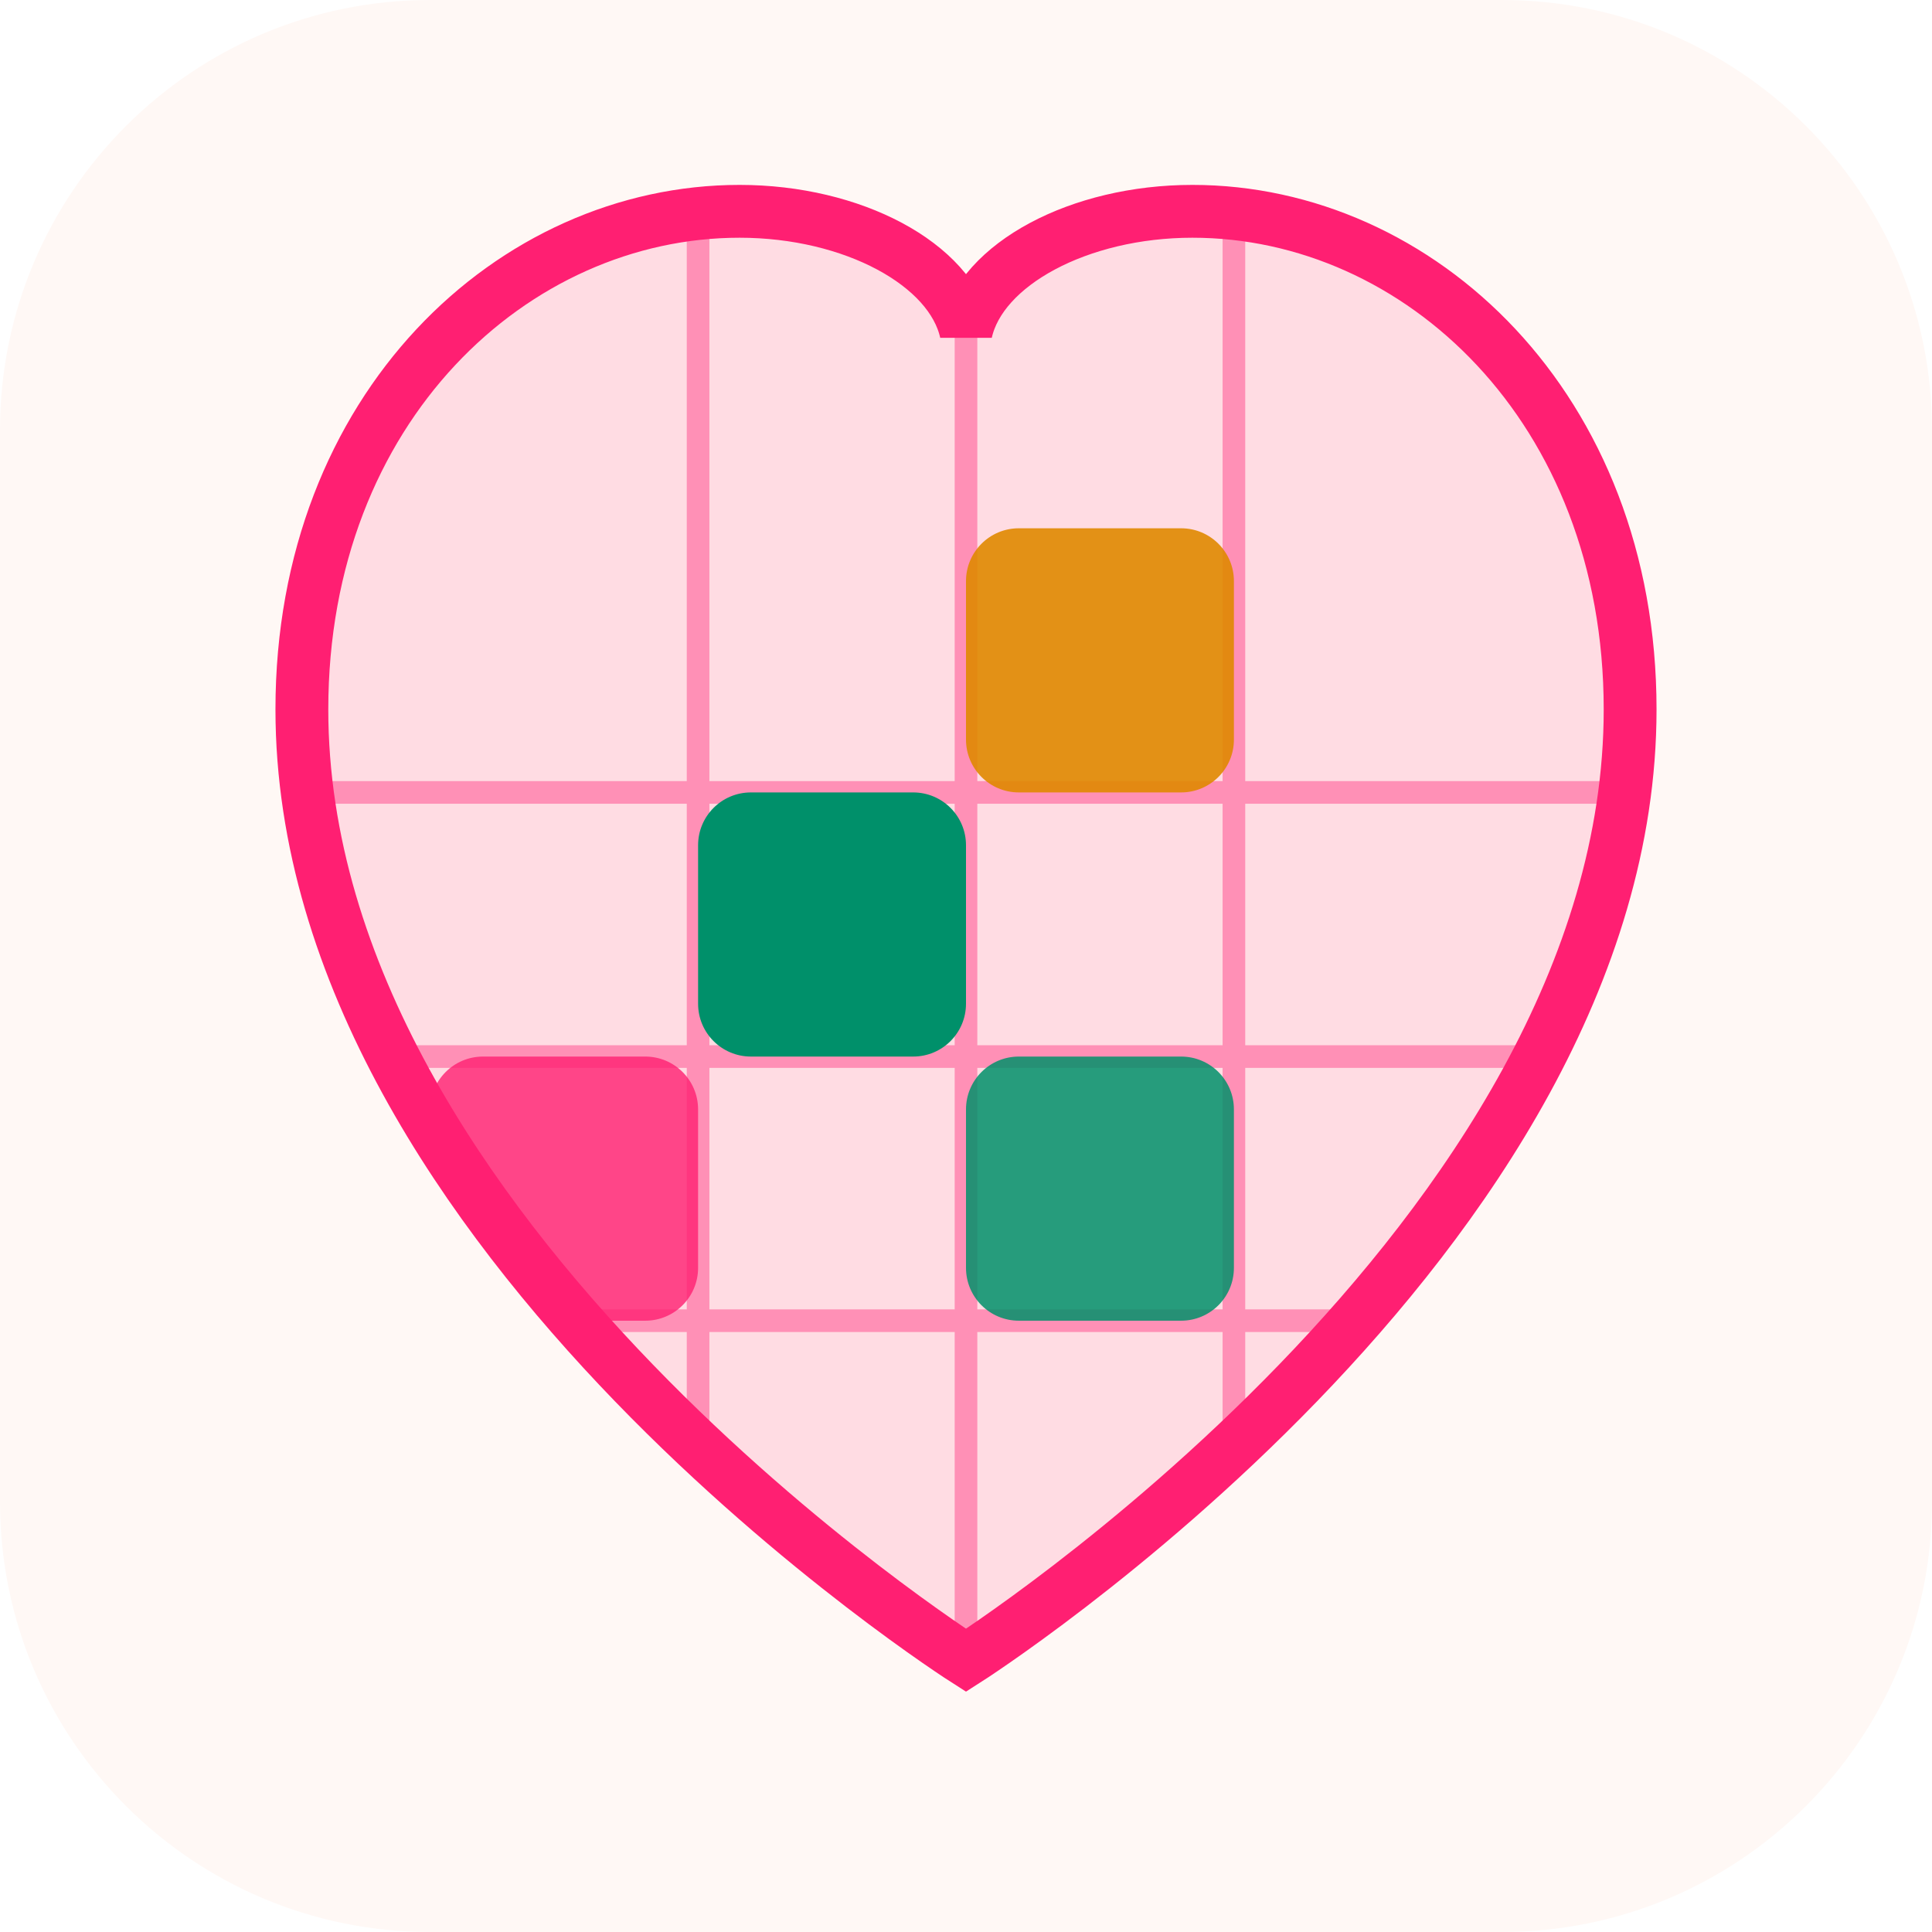
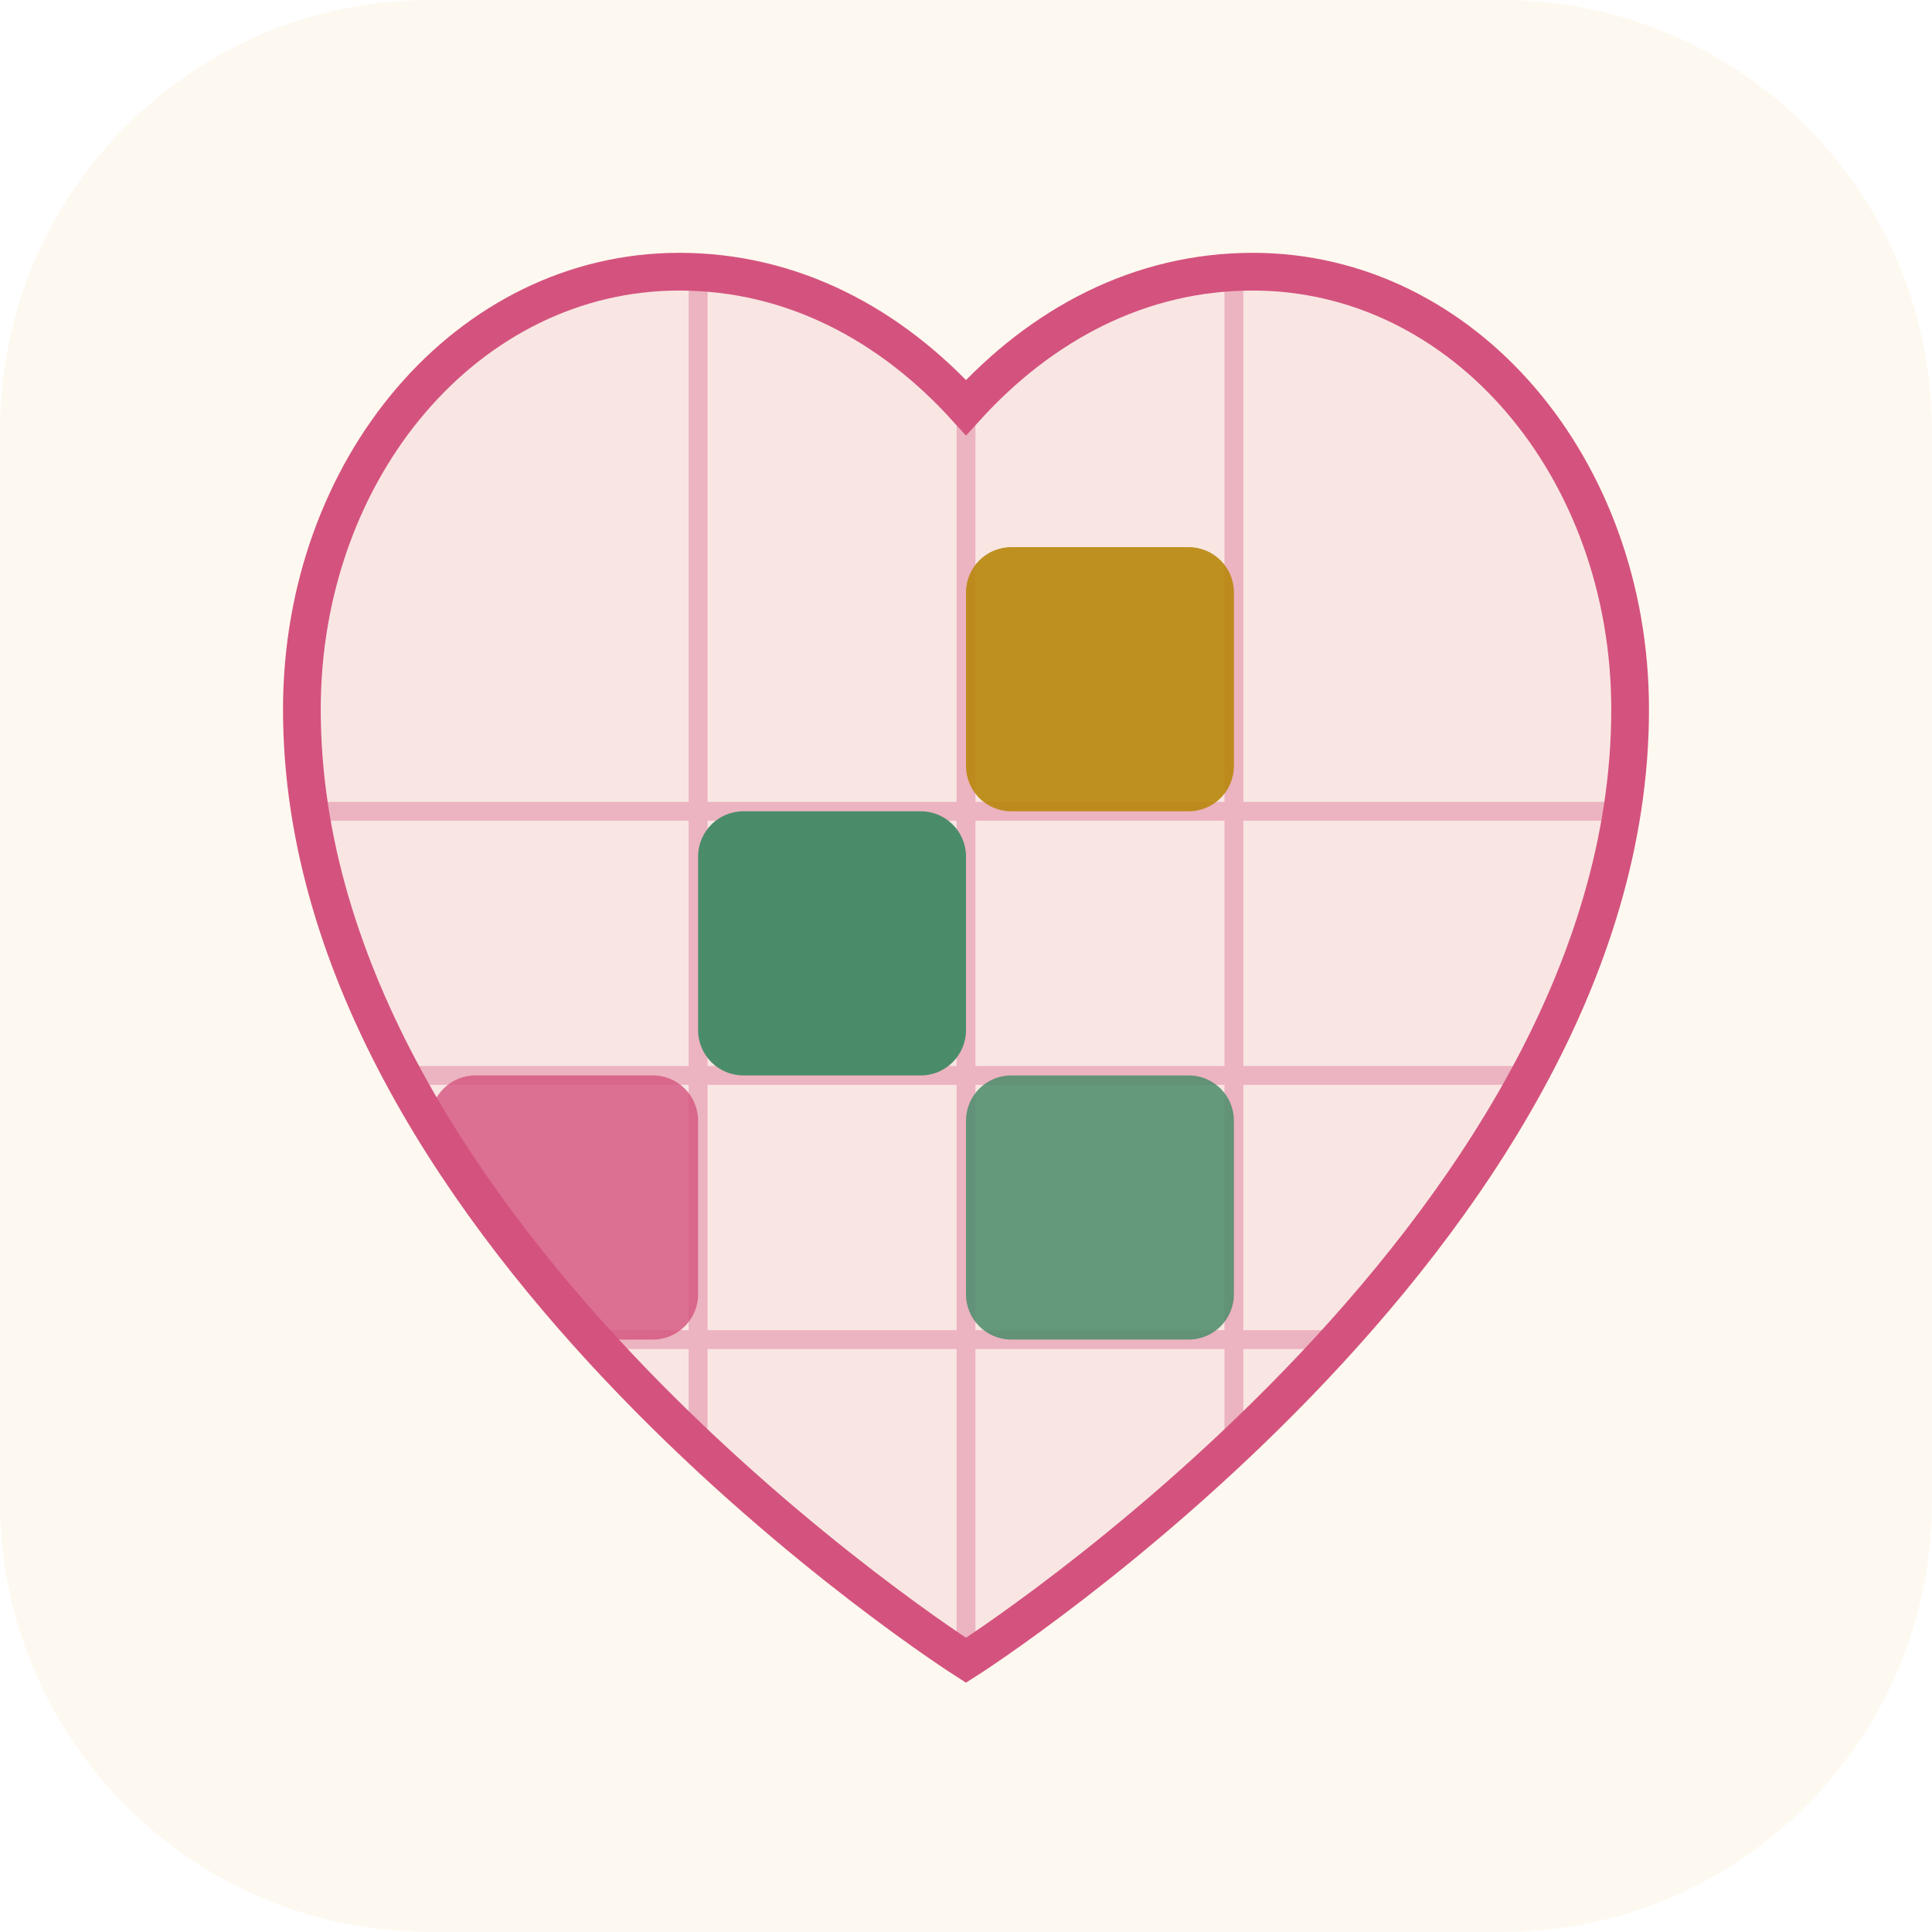
<svg xmlns="http://www.w3.org/2000/svg" viewBox="0 0 512 512">
-   <rect width="512" height="512" rx="114" fill="#fff8f5" />
+   <rect width="512" height="512" rx="114" fill="#fef9f0" />
  <defs>
    <clipPath id="hc">
-       <path d="M256 440 C256 440 80 328 80 188 C80 108 136 56 196 56 C226 56 252 70 256 88 C260 70 286 56 316 56 C376 56 432 108 432 188 C432 328 256 440 256 440Z" />
+       <path d="M256 440 C256 440 80 328 80 188 C80 124 124 72 180 72 C210 72 236 86 256 108 C276 86 302 72 332 72 C388 72 432 124 432 188 C432 328 256 440 256 440Z" />
    </clipPath>
  </defs>
-   <path d="M256 440 C256 440 80 328 80 188 C80 108 136 56 196 56 C226 56 252 70 256 88 C260 70 286 56 316 56 C376 56 432 108 432 188 C432 328 256 440 256 440Z" fill="rgba(255,31,114,0.13)" stroke="#ff1f72" stroke-width="14" />
-   <g clip-path="url(#hc)" opacity="0.4">
-     <line x1="80" y1="210" x2="432" y2="210" stroke="#ff1f72" stroke-width="6" />
-     <line x1="80" y1="280" x2="432" y2="280" stroke="#ff1f72" stroke-width="6" />
-     <line x1="80" y1="350" x2="432" y2="350" stroke="#ff1f72" stroke-width="6" />
-     <line x1="185" y1="56" x2="185" y2="440" stroke="#ff1f72" stroke-width="6" />
-     <line x1="256" y1="56" x2="256" y2="440" stroke="#ff1f72" stroke-width="6" />
-     <line x1="327" y1="56" x2="327" y2="440" stroke="#ff1f72" stroke-width="6" />
+   <path d="M256 440 C256 440 80 328 80 188 C80 124 124 72 180 72 C210 72 236 86 256 108 C276 86 302 72 332 72 C388 72 432 124 432 188 C432 328 256 440 256 440Z" fill="rgba(212,83,126,0.12)" stroke="#d4537e" stroke-width="10" />
+   <g clip-path="url(#hc)" opacity="0.35">
+     <line x1="80" y1="215" x2="432" y2="215" stroke="#d4537e" stroke-width="5" />
+     <line x1="80" y1="285" x2="432" y2="285" stroke="#d4537e" stroke-width="5" />
+     <line x1="80" y1="355" x2="432" y2="355" stroke="#d4537e" stroke-width="5" />
+     <line x1="185" y1="72" x2="185" y2="440" stroke="#d4537e" stroke-width="5" />
+     <line x1="256" y1="72" x2="256" y2="440" stroke="#d4537e" stroke-width="5" />
+     <line x1="327" y1="72" x2="327" y2="440" stroke="#d4537e" stroke-width="5" />
  </g>
  <g clip-path="url(#hc)">
-     <rect x="185" y="210" width="71" height="70" rx="14" fill="#00906a" />
-     <rect x="256" y="280" width="71" height="70" rx="14" fill="#00906a" opacity="0.85" />
-     <rect x="114" y="280" width="71" height="70" rx="14" fill="#ff1f72" opacity="0.8" />
-     <rect x="256" y="140" width="71" height="70" rx="14" fill="#e08800" opacity="0.9" />
+     <rect x="185" y="215" width="71" height="70" rx="12" fill="#4a8c6a" />
+     <rect x="256" y="285" width="71" height="70" rx="12" fill="#4a8c6a" opacity="0.85" />
+     <rect x="114" y="285" width="71" height="70" rx="12" fill="#d4537e" opacity="0.8" />
+     <rect x="256" y="145" width="71" height="70" rx="12" fill="#b8860b" opacity="0.9" />
  </g>
</svg>
